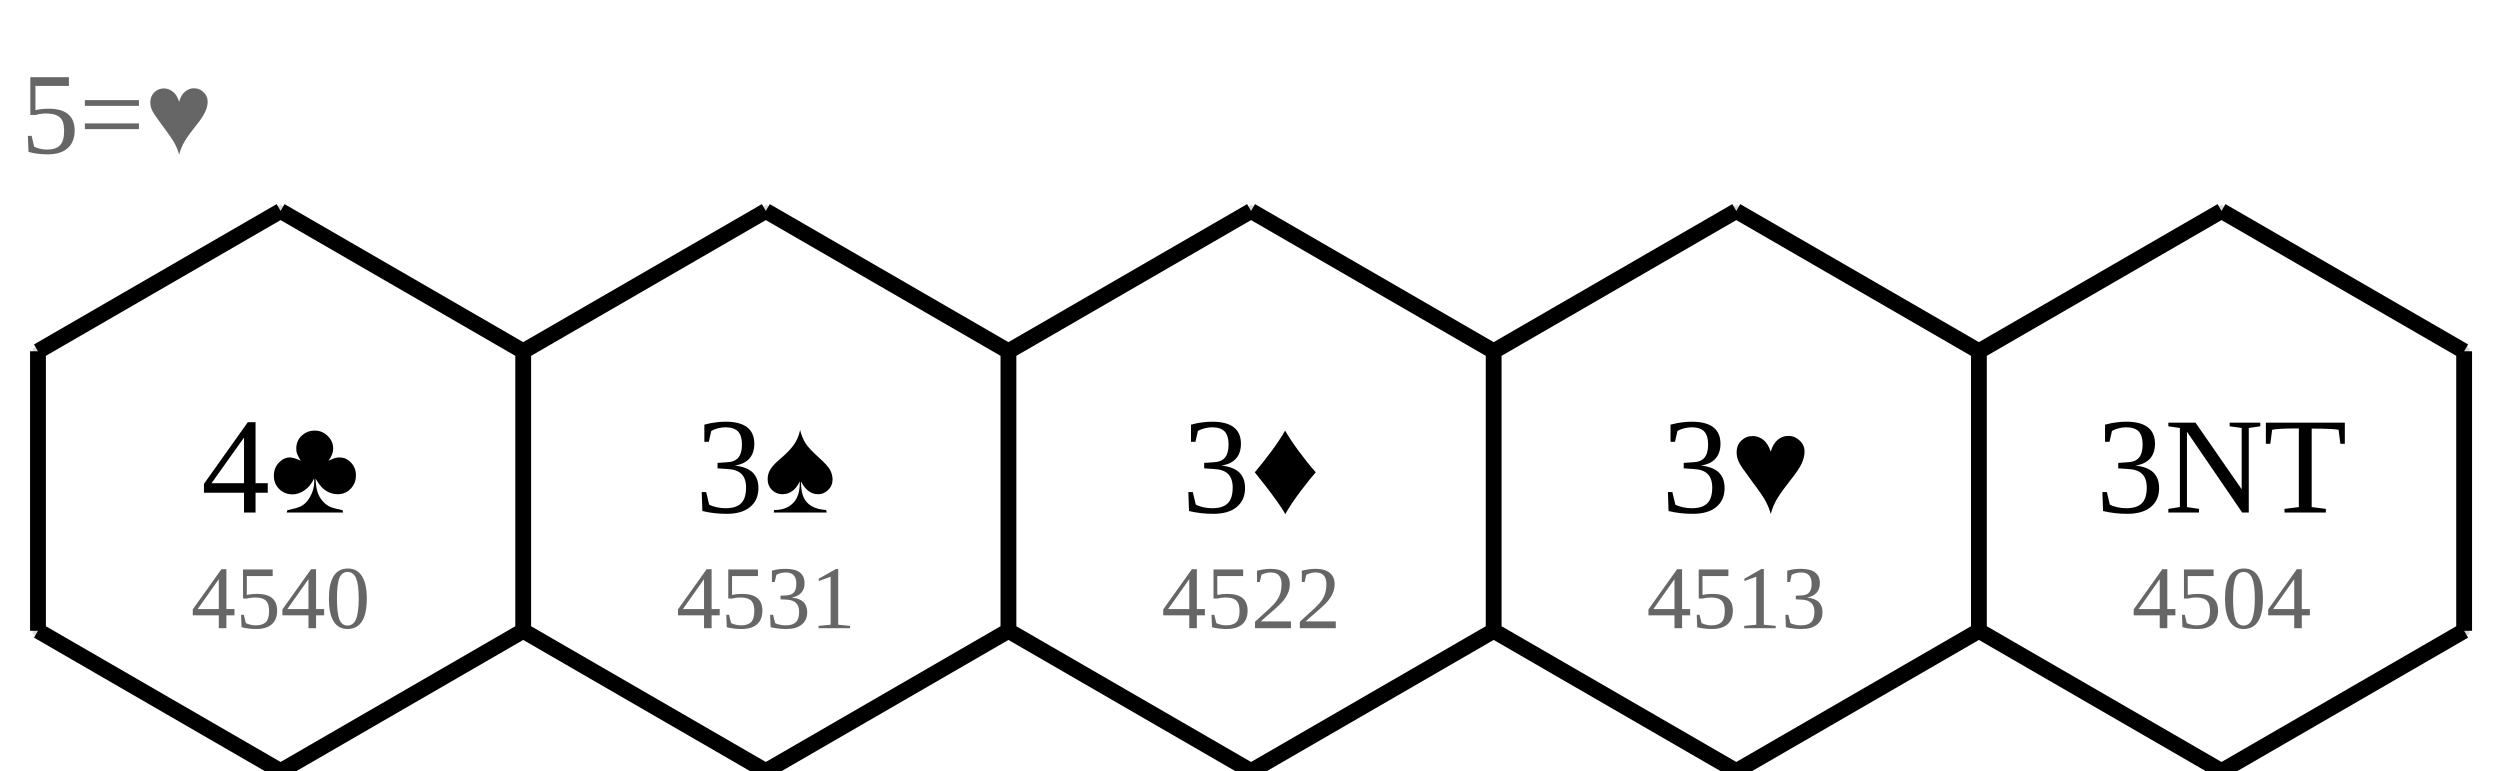
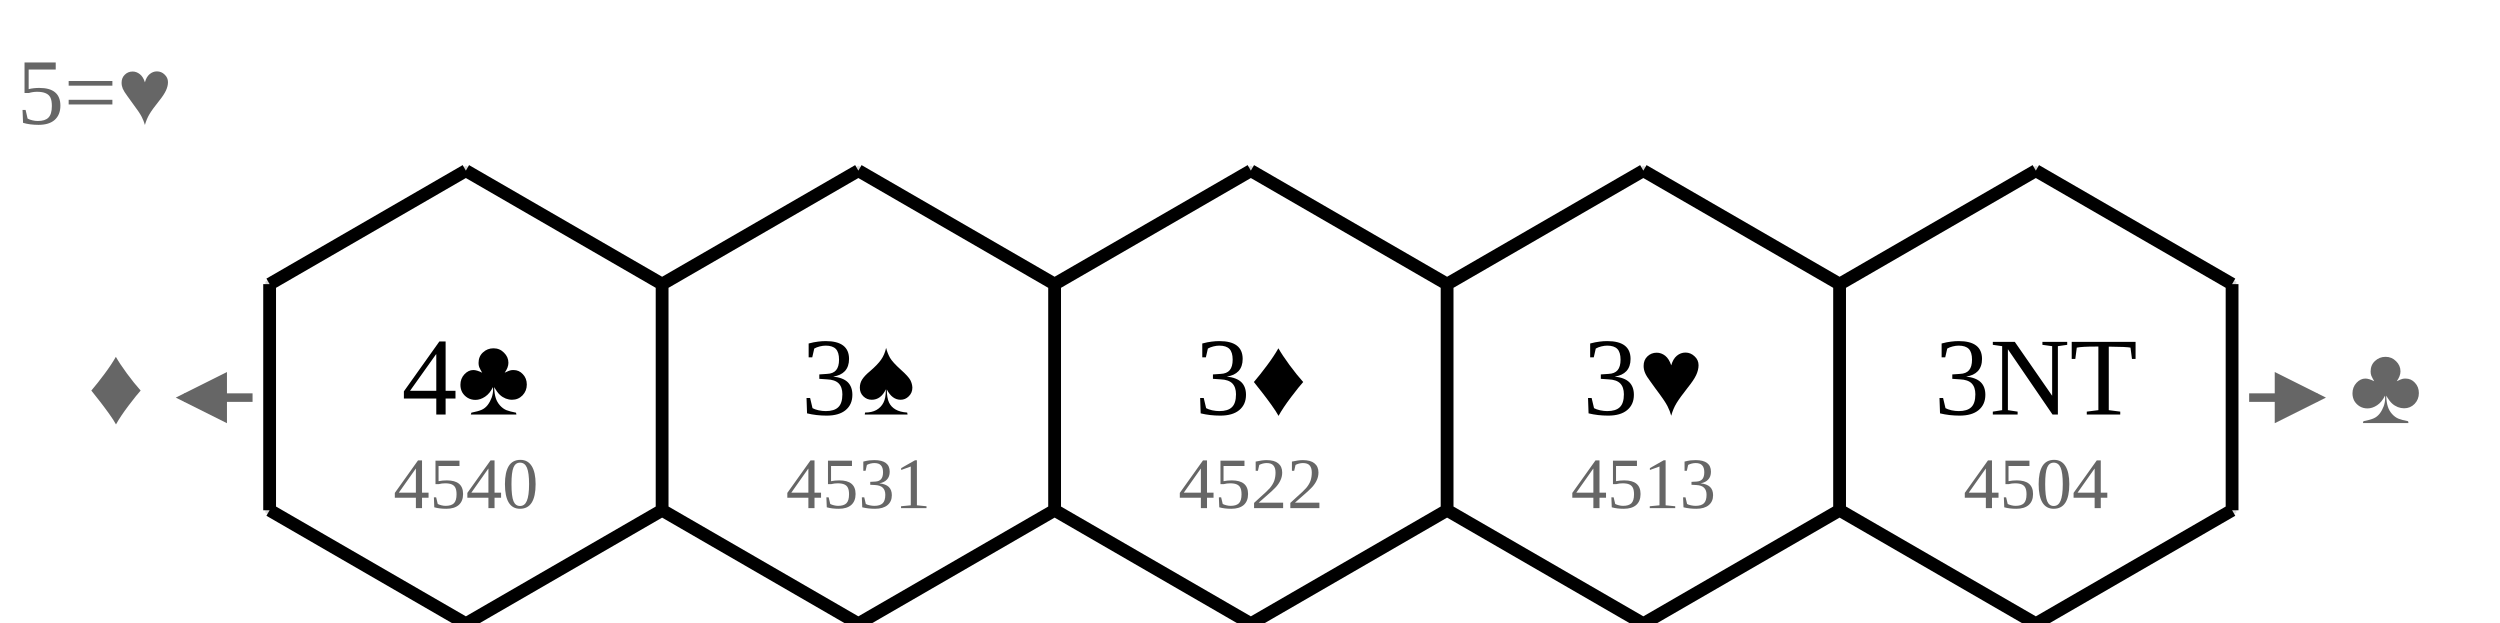
- <svg xmlns="http://www.w3.org/2000/svg" viewBox="0 0 237 73" style="display:block;margin:1em auto;width:100%;max-width:237px" fill="currentColor" font-size="13" text-anchor="middle" dominant-baseline="middle">
+ <svg xmlns="http://www.w3.org/2000/svg" viewBox="0 0 293 73" style="display:block;margin:1em auto;width:100%;max-width:293px" fill="currentColor" font-size="13" text-anchor="middle" dominant-baseline="middle">
  <defs>
    <pattern id="hatch" width="6" height="6" patternUnits="userSpaceOnUse" patternTransform="rotate(45)">
      <path d="M0 0v6" stroke="currentColor" stroke-opacity=".35" />
    </pattern>
+     <marker id="arrow" viewBox="0 0 6 6" refX="5" refY="3" markerWidth="6" markerHeight="6" orient="auto">
+       <path d="M0 0L6 3L0 6Z" />
+     </marker>
  </defs>
  <g transform="translate(0.0,0.0)">
    <text x="2" y="12" font-size="11" opacity=".6" text-anchor="start">5=<tspan class="♥">♥</tspan>
    </text>
-     <path d="M233.6,33.3L210.6,20.0L187.6,33.3L187.6,59.8L210.6,73.1L233.6,59.8ZM187.6,33.3L164.6,20.0L141.6,33.3L141.6,59.8L164.6,73.1L187.6,59.8ZM141.6,33.3L118.6,20.0L95.6,33.3L95.6,59.8L118.6,73.1L141.6,59.8ZM95.6,33.3L72.6,20.0L49.6,33.3L49.6,59.8L72.6,73.1L95.6,59.8ZM49.6,33.3L26.6,20.0L3.6,33.3L3.6,59.8L26.6,73.1L49.6,59.8Z" fill="none" stroke="currentColor" stroke-opacity=".15" />
-     <path d="M233.6,59.8L233.6,33.3M233.6,33.3L210.6,20.0M210.6,20.0L187.6,33.3M187.6,33.3L187.6,59.8M187.6,59.8L210.6,73.1M210.6,73.1L233.6,59.8M187.6,59.8L187.6,33.3M187.6,33.3L164.6,20.0M164.6,20.0L141.6,33.3M141.6,33.3L141.6,59.8M141.6,59.8L164.6,73.1M164.6,73.1L187.6,59.8M141.6,59.8L141.6,33.3M141.6,33.3L118.6,20.0M118.6,20.0L95.6,33.3M95.6,33.3L95.6,59.8M95.6,59.8L118.6,73.1M118.6,73.1L141.6,59.8M95.6,59.8L95.6,33.3M95.6,33.3L72.6,20.0M72.6,20.0L49.6,33.3M49.6,33.3L49.6,59.8M49.6,59.8L72.6,73.1M72.6,73.1L95.6,59.8M49.6,59.8L49.6,33.3M49.6,33.3L26.6,20.0M26.6,20.0L3.6,33.3M3.6,33.3L3.6,59.8M3.6,59.8L26.6,73.1M26.6,73.1L49.6,59.8" fill="none" stroke="currentColor" stroke-width="1.5" />
-     <text x="210.6" y="45.6">3NT</text>
-     <text x="210.6" y="57.6" font-size="8.5" opacity=".6">4504</text>
-     <text x="164.6" y="45.6">3<tspan class="♥">♥</tspan>
+     <path d="M261.6,33.3L238.6,20.0L215.6,33.3L215.6,59.8L238.6,73.1L261.6,59.8ZM215.6,33.3L192.6,20.0L169.6,33.3L169.6,59.8L192.6,73.1L215.6,59.8ZM169.6,33.3L146.6,20.0L123.6,33.3L123.6,59.8L146.6,73.1L169.6,59.8ZM123.6,33.3L100.6,20.0L77.6,33.3L77.6,59.8L100.6,73.1L123.6,59.8ZM77.6,33.3L54.6,20.0L31.6,33.3L31.6,59.8L54.6,73.1L77.6,59.8Z" fill="none" stroke="currentColor" stroke-opacity=".15" />
+     <path d="M261.6,59.8L261.6,33.3M261.6,33.3L238.6,20.0M238.6,20.0L215.6,33.3M215.6,33.3L215.6,59.8M215.6,59.8L238.6,73.1M238.6,73.1L261.6,59.8M215.6,59.8L215.6,33.3M215.6,33.3L192.6,20.0M192.6,20.0L169.6,33.3M169.6,33.3L169.6,59.8M169.6,59.8L192.6,73.1M192.6,73.1L215.6,59.8M169.6,59.8L169.6,33.3M169.6,33.3L146.6,20.0M146.6,20.0L123.6,33.3M123.6,33.3L123.6,59.8M123.6,59.8L146.6,73.1M146.6,73.1L169.6,59.8M123.6,59.8L123.6,33.3M123.6,33.3L100.6,20.0M100.6,20.0L77.6,33.3M77.6,33.3L77.6,59.8M77.6,59.8L100.6,73.1M100.6,73.1L123.6,59.8M77.6,59.8L77.6,33.3M77.6,33.3L54.6,20.0M54.6,20.0L31.6,33.3M31.6,33.3L31.6,59.8M31.6,59.8L54.6,73.1M54.6,73.1L77.6,59.8" fill="none" stroke="currentColor" stroke-width="1.5" />
+     <text x="238.6" y="45.6">3NT</text>
+     <text x="238.6" y="57.6" font-size="8.5" opacity=".6">4504</text>
+     <text x="192.6" y="45.6">3<tspan class="♥">♥</tspan>
    </text>
-     <text x="164.6" y="57.6" font-size="8.5" opacity=".6">4513</text>
-     <text x="118.6" y="45.6">3<tspan class="♦">♦</tspan>
+     <text x="192.6" y="57.6" font-size="8.5" opacity=".6">4513</text>
+     <text x="146.6" y="45.6">3<tspan class="♦">♦</tspan>
    </text>
-     <text x="118.6" y="57.6" font-size="8.5" opacity=".6">4522</text>
-     <text x="72.6" y="45.6">3♠</text>
-     <text x="72.6" y="57.6" font-size="8.5" opacity=".6">4531</text>
-     <text x="26.6" y="45.6">4♣</text>
-     <text x="26.6" y="57.6" font-size="8.5" opacity=".6">4540</text>
+     <text x="146.6" y="57.6" font-size="8.5" opacity=".6">4522</text>
+     <text x="100.6" y="45.6">3♠</text>
+     <text x="100.6" y="57.6" font-size="8.5" opacity=".6">4531</text>
+     <text x="54.6" y="45.6">4♣</text>
+     <text x="54.6" y="57.6" font-size="8.5" opacity=".6">4540</text>
+     <g opacity=".6">
+       <path d="M29.6,46.6l-8.0,-0.0" stroke="currentColor" marker-end="url(#arrow)" />
+       <text x="13.6" y="46.6">
+         <tspan class="♦">♦</tspan>
+       </text>
+       <path d="M263.6,46.6l8.0,-0.0" stroke="currentColor" marker-end="url(#arrow)" />
+       <text x="279.6" y="46.6">♣</text>
+     </g>
  </g>
</svg>
